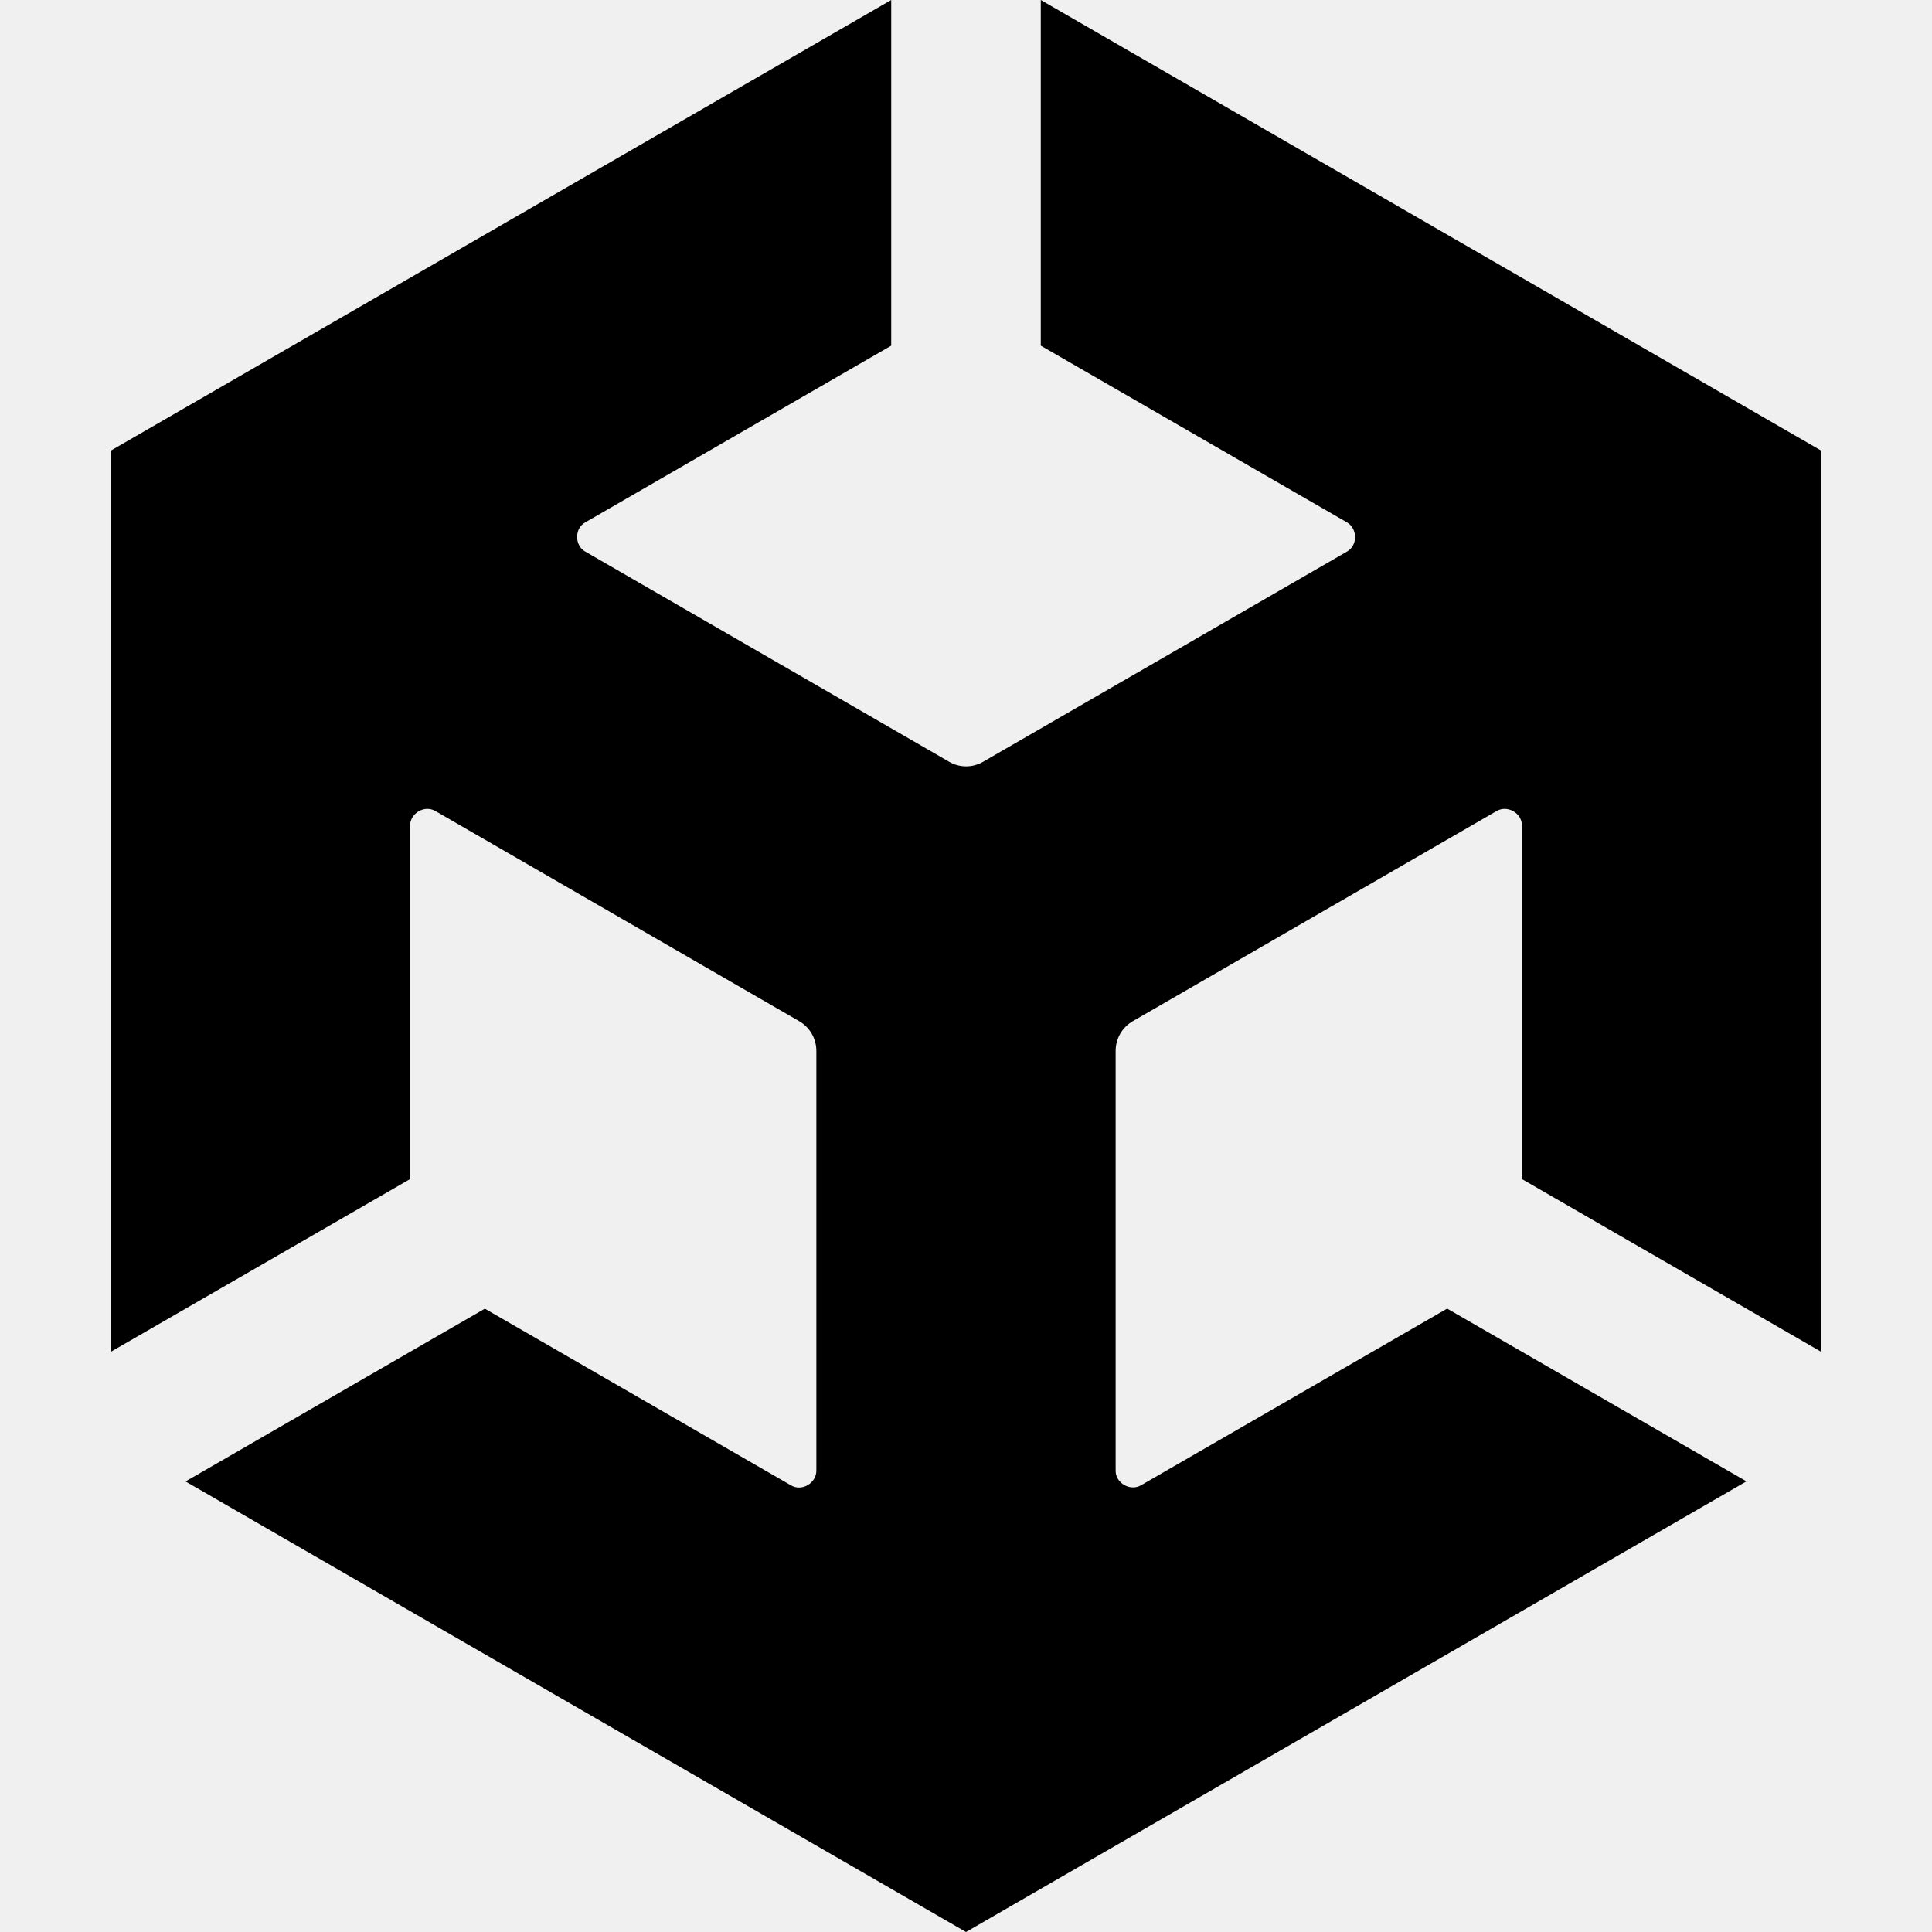
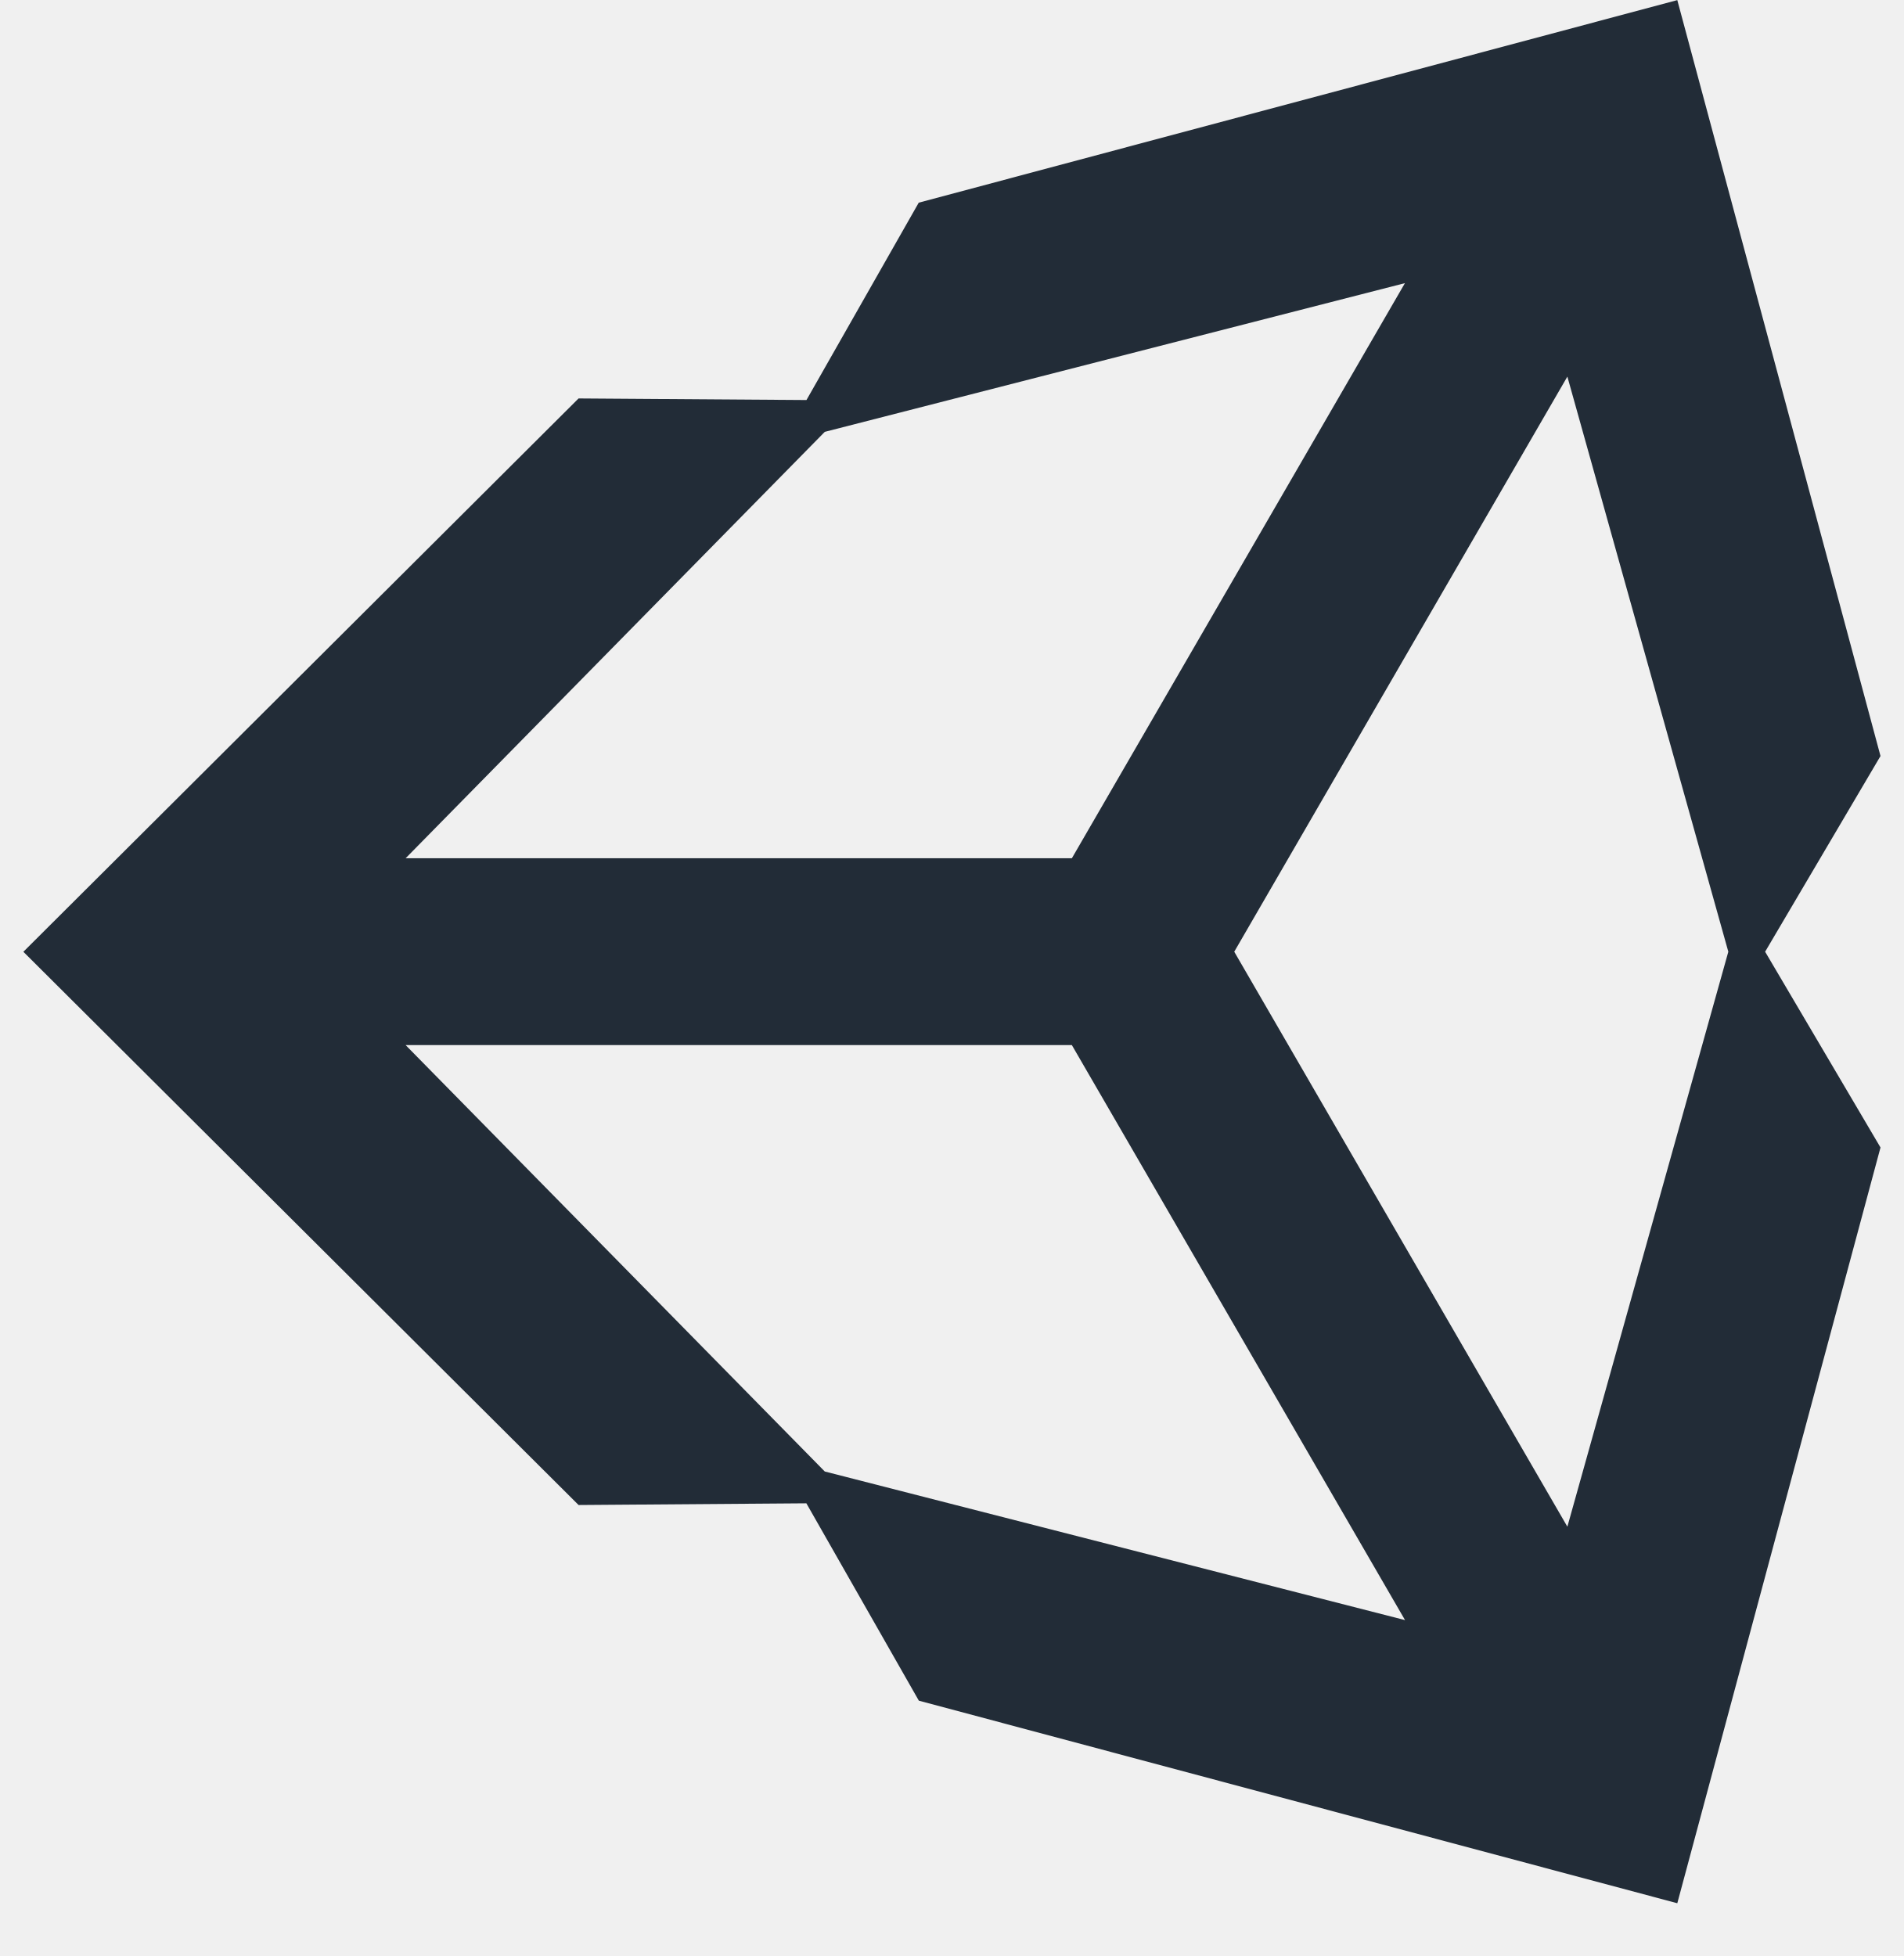
- <svg xmlns="http://www.w3.org/2000/svg" fill="#000000" role="img" viewBox="0 0 24 24">
-   <path d="m12.929 4.294 3.8 2.193c.137.077.141.29 0 .367l-4.515 2.608a.419.419 0 0 1-.425 0L7.274 6.854c-.139-.074-.141-.293 0-.367l3.797-2.193V0L1.376 5.598V16.793l3.718-2.146v-4.386c-.003-.157.181-.268.318-.184l4.515 2.608a.425.425 0 0 1 .214.368v5.213c.003.157-.181.268-.318.184l-3.8-2.193-3.718 2.146L12 24l9.695-5.598-3.718-2.146-3.8 2.193c-.134.082-.323-.025-.318-.184V13.053c0-.157.087-.296.214-.368l4.515-2.608c.134-.082.323.022.318.184v4.386l3.718 2.146V5.598L12.929 0Z" />
+ <svg xmlns="http://www.w3.org/2000/svg" width="36" height="37" viewBox="0 0 36 37" fill="none">
+   <g clip-path="url(#clip0_202_14846)">
+     <path d="M23.342 18.003L29.642 7.124L32.686 18.003L29.642 28.879L23.342 18.003ZM20.271 19.769L26.572 30.646L15.598 27.835L7.671 19.769H20.271ZM26.57 5.356L20.271 16.235H7.671L15.598 8.169L26.57 5.356ZM35.564 14.301L31.721 0.002L17.375 3.834L15.252 7.567L10.942 7.537L0.442 18.004L10.942 28.469H10.943L15.25 28.437L17.377 32.17L31.721 36.002L35.564 21.706L33.382 18.003L35.564 14.301Z" fill="#222C37" />
+   </g>
+   <defs>
+     <clipPath id="clip0_202_14846">
+       <rect width="36" height="37" fill="white" />
+     </clipPath>
+   </defs>
</svg>
